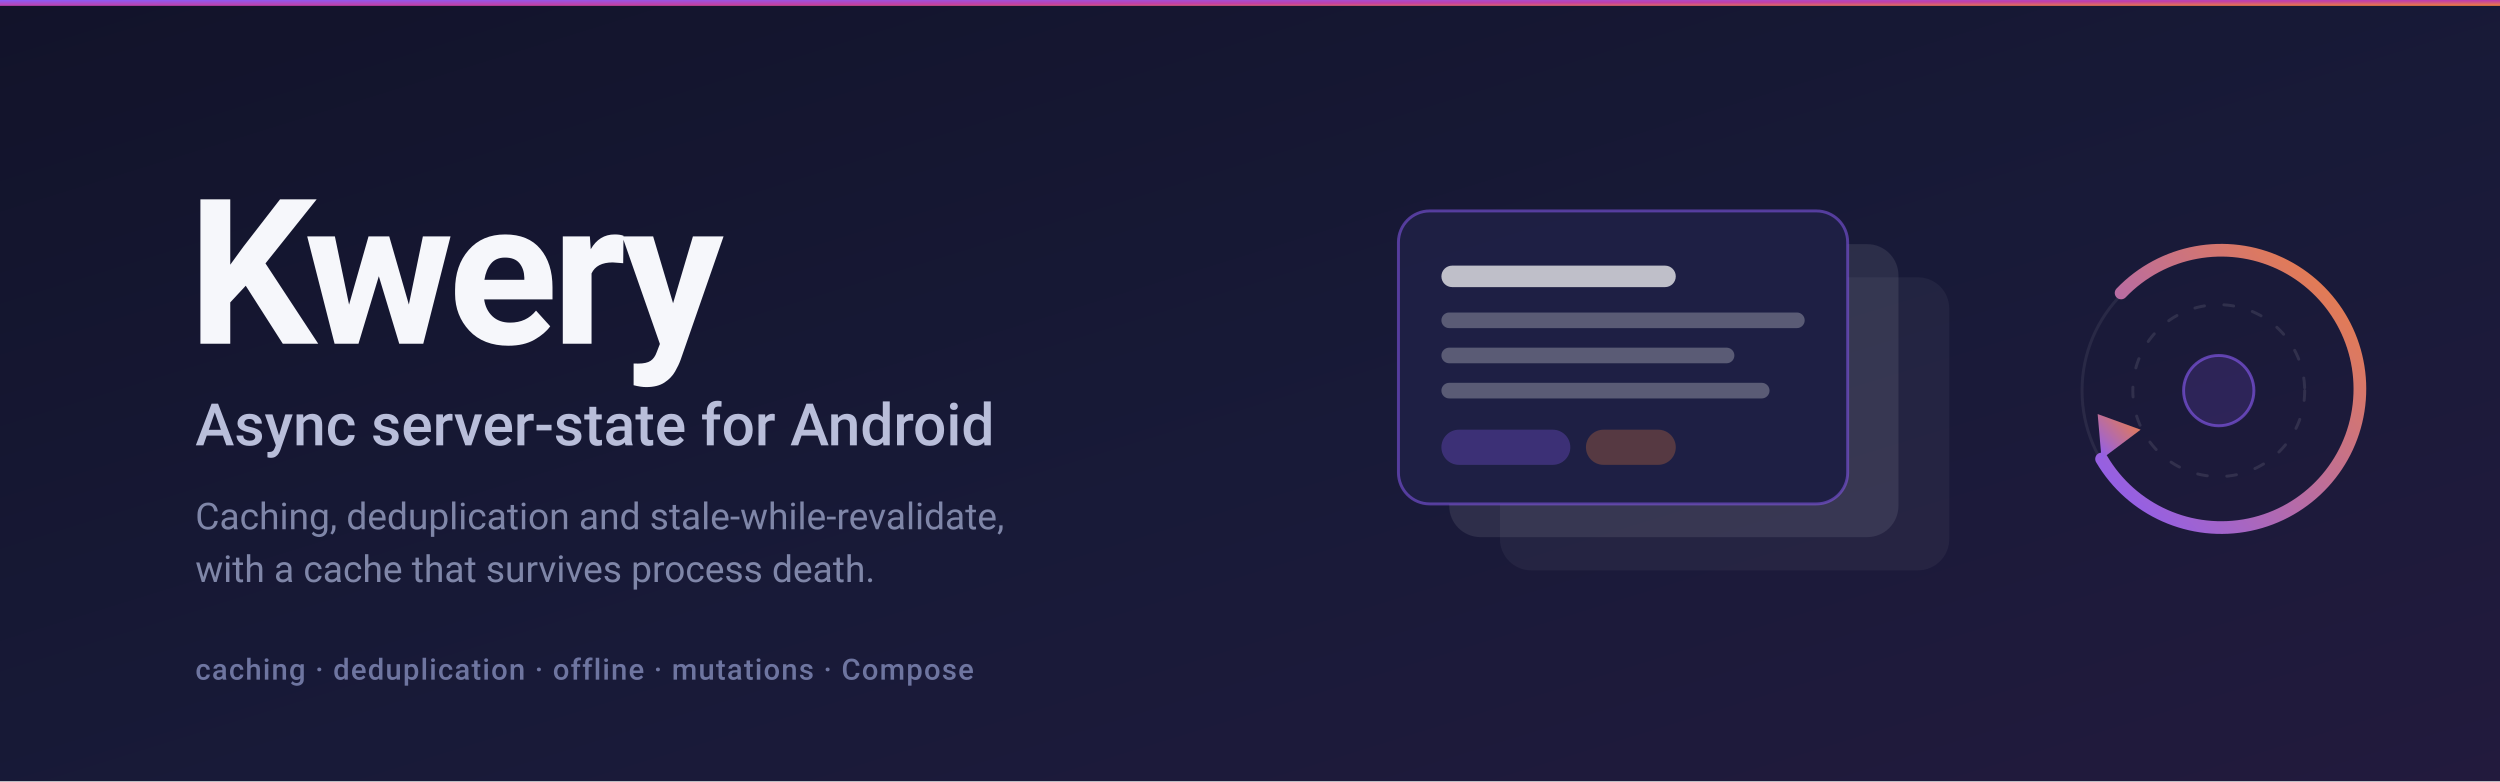
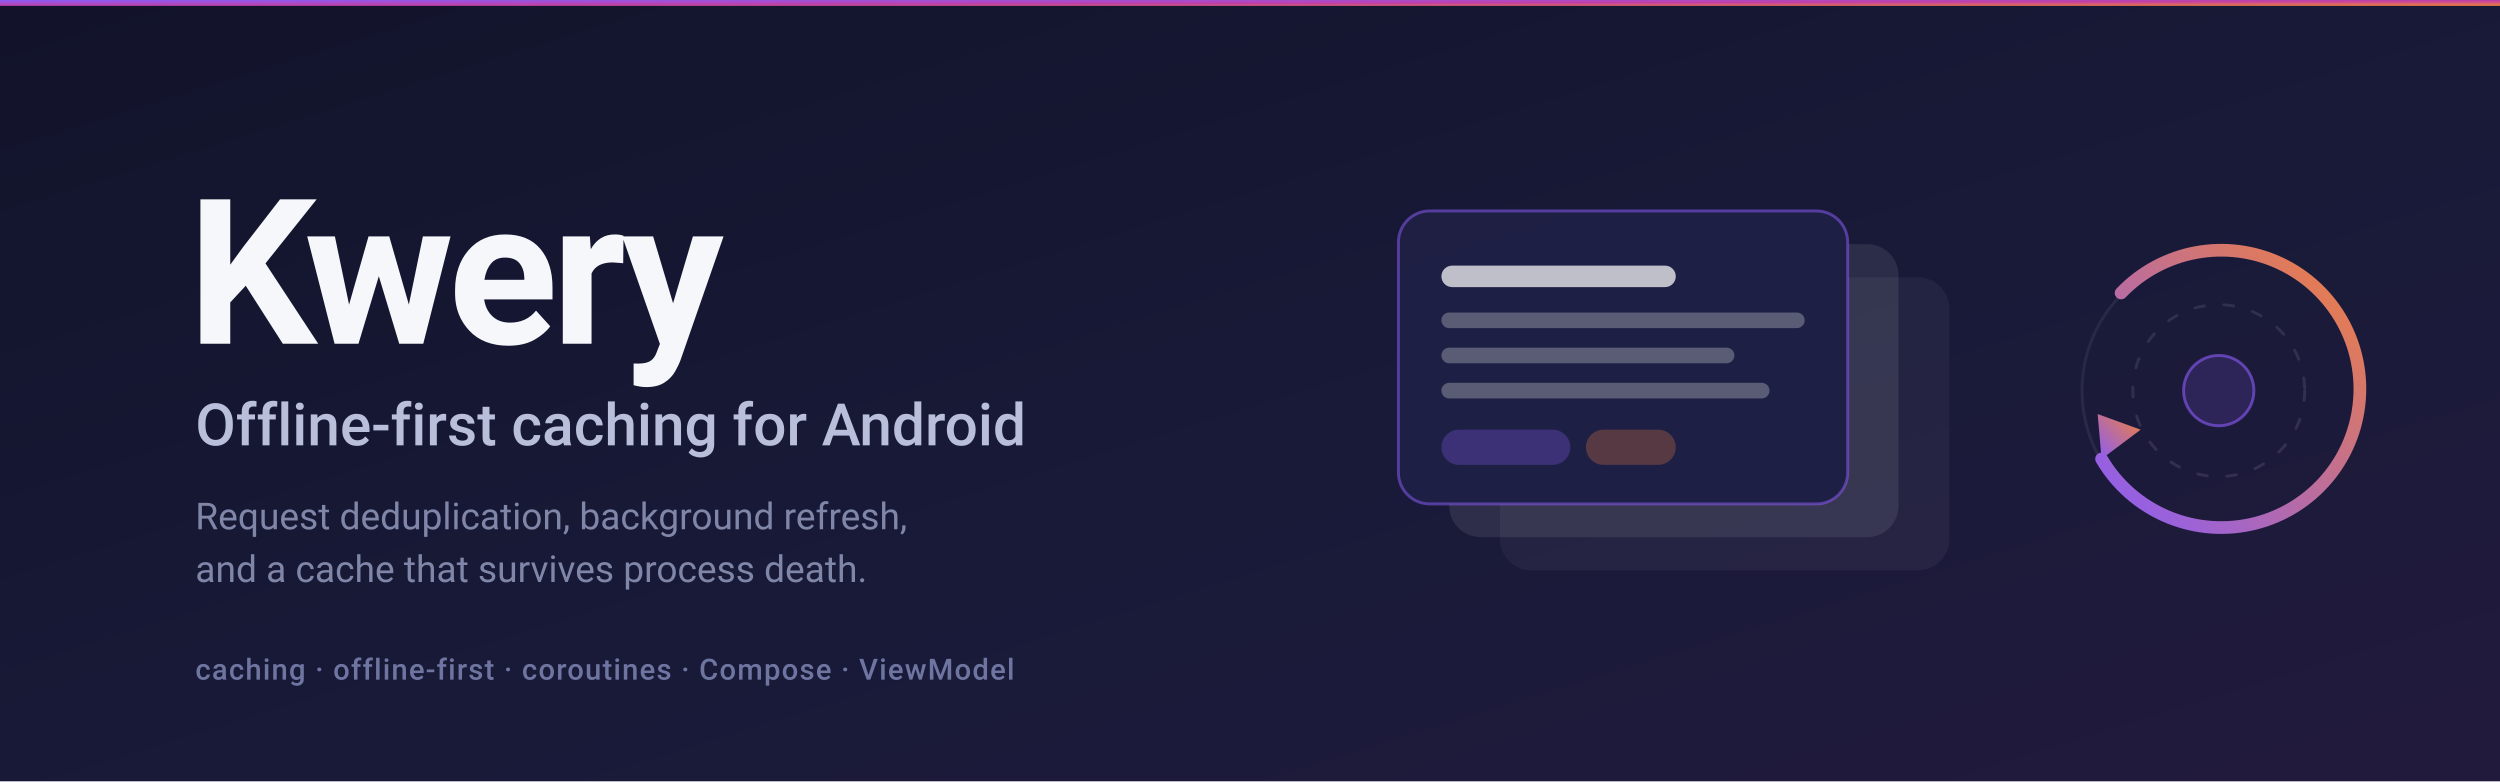
- <svg xmlns="http://www.w3.org/2000/svg" viewBox="0 0 1280 400" width="1280" height="400" role="img" aria-label="Kwery: async server-state for Android">
+ <svg xmlns="http://www.w3.org/2000/svg" viewBox="0 0 1280 400" width="1280" height="400" role="img" aria-label="Kwery: offline-first caching for Android">
  <defs>
    <linearGradient id="bg" x1="0" y1="0" x2="1" y2="1">
      <stop offset="0%" stop-color="#12132A" />
      <stop offset="55%" stop-color="#181A38" />
      <stop offset="100%" stop-color="#221A3D" />
    </linearGradient>
    <linearGradient id="brand" x1="0" y1="0" x2="1" y2="1">
      <stop offset="0%" stop-color="#8B5CF6" />
      <stop offset="55%" stop-color="#C13FA6" />
      <stop offset="100%" stop-color="#F0803C" />
    </linearGradient>
    <linearGradient id="arc" x1="0" y1="1" x2="1" y2="0">
      <stop offset="0%" stop-color="#8B5CF6" />
      <stop offset="100%" stop-color="#F0803C" />
    </linearGradient>
    <linearGradient id="fade" x1="0" y1="0" x2="1" y2="0">
      <stop offset="0%" stop-color="#8B5CF6" stop-opacity="0.55" />
      <stop offset="100%" stop-color="#8B5CF6" stop-opacity="0" />
    </linearGradient>
  </defs>
  <rect width="1280" height="400" fill="url(#bg)" />
  <rect width="1280" height="3" fill="url(#brand)" />
  <g transform="translate(716 108)" opacity="0.95">
    <rect x="52" y="34" width="230" height="150" rx="16" fill="#FFFFFF" opacity="0.05" />
    <rect x="26" y="17" width="230" height="150" rx="16" fill="#FFFFFF" opacity="0.09" />
    <rect x="0" y="0" width="230" height="150" rx="16" fill="#1E2044" stroke="#8B5CF6" stroke-opacity="0.55" stroke-width="1.5" />
    <rect x="22" y="28" width="120" height="11" rx="5.5" fill="#FFFFFF" opacity="0.75" />
    <rect x="22" y="52" width="186" height="8" rx="4" fill="#FFFFFF" opacity="0.28" />
    <rect x="22" y="70" width="150" height="8" rx="4" fill="#FFFFFF" opacity="0.28" />
    <rect x="22" y="88" width="168" height="8" rx="4" fill="#FFFFFF" opacity="0.28" />
    <rect x="22" y="112" width="66" height="18" rx="9" fill="#8B5CF6" opacity="0.30" />
    <rect x="96" y="112" width="46" height="18" rx="9" fill="#F0803C" opacity="0.28" />
  </g>
  <g transform="translate(1136 200)" fill="none" stroke-linecap="round">
    <circle r="70" stroke="#FFFFFF" stroke-opacity="0.07" stroke-width="1.5" />
    <path d="M -50 -50 A 71 71 0 1 1 -60 35" stroke="url(#arc)" stroke-width="6.5" />
    <path d="M -60 35 l -2 -23 l 22 8 z" fill="url(#arc)" stroke="none" />
    <circle r="44" stroke="#FFFFFF" stroke-opacity="0.10" stroke-width="1.5" stroke-dasharray="5 10" />
    <circle r="18" fill="#8B5CF6" fill-opacity="0.16" stroke="#8B5CF6" stroke-opacity="0.6" stroke-width="1.5" />
  </g>
  <line x1="96" y1="300" x2="700" y2="300" stroke="url(#fade)" stroke-width="1" />
  <g font-family="system-ui, -apple-system, 'Segoe UI', Roboto, 'Helvetica Neue', Arial, sans-serif">
    <text x="96" y="176" font-size="104" font-weight="700" letter-spacing="-3" fill="#F6F7FB">Kwery</text>
-     <text x="100" y="228" font-size="30" font-weight="500" fill="#B9BEDA">Async server-state for Android</text>
-     <text x="100" y="271" font-size="19" font-weight="400" fill="#7F86A8">Caching, deduplication and stale-while-revalidate,</text>
-     <text x="100" y="298" font-size="19" font-weight="400" fill="#7F86A8">with a cache that survives process death.</text>
+     <text x="100" y="228" font-size="30" font-weight="500" fill="#B9BEDA">Offline-first caching for Android</text>
+     <text x="100" y="271" font-size="19" font-weight="400" fill="#7F86A8">Request deduplication, background refresh,</text>
+     <text x="100" y="298" font-size="19" font-weight="400" fill="#7F86A8">and a cache that survives process death.</text>
  </g>
  <g font-family="system-ui, -apple-system, 'Segoe UI', Roboto, 'Helvetica Neue', Arial, sans-serif" font-size="15" font-weight="500" fill="#6E75A0" letter-spacing="0.6">
-     <text x="100" y="348">caching · deduplication · offline · mutations · Compose</text>
+     <text x="100" y="348">caching · offline-first · coroutines · Compose · ViewModel</text>
  </g>
</svg>
